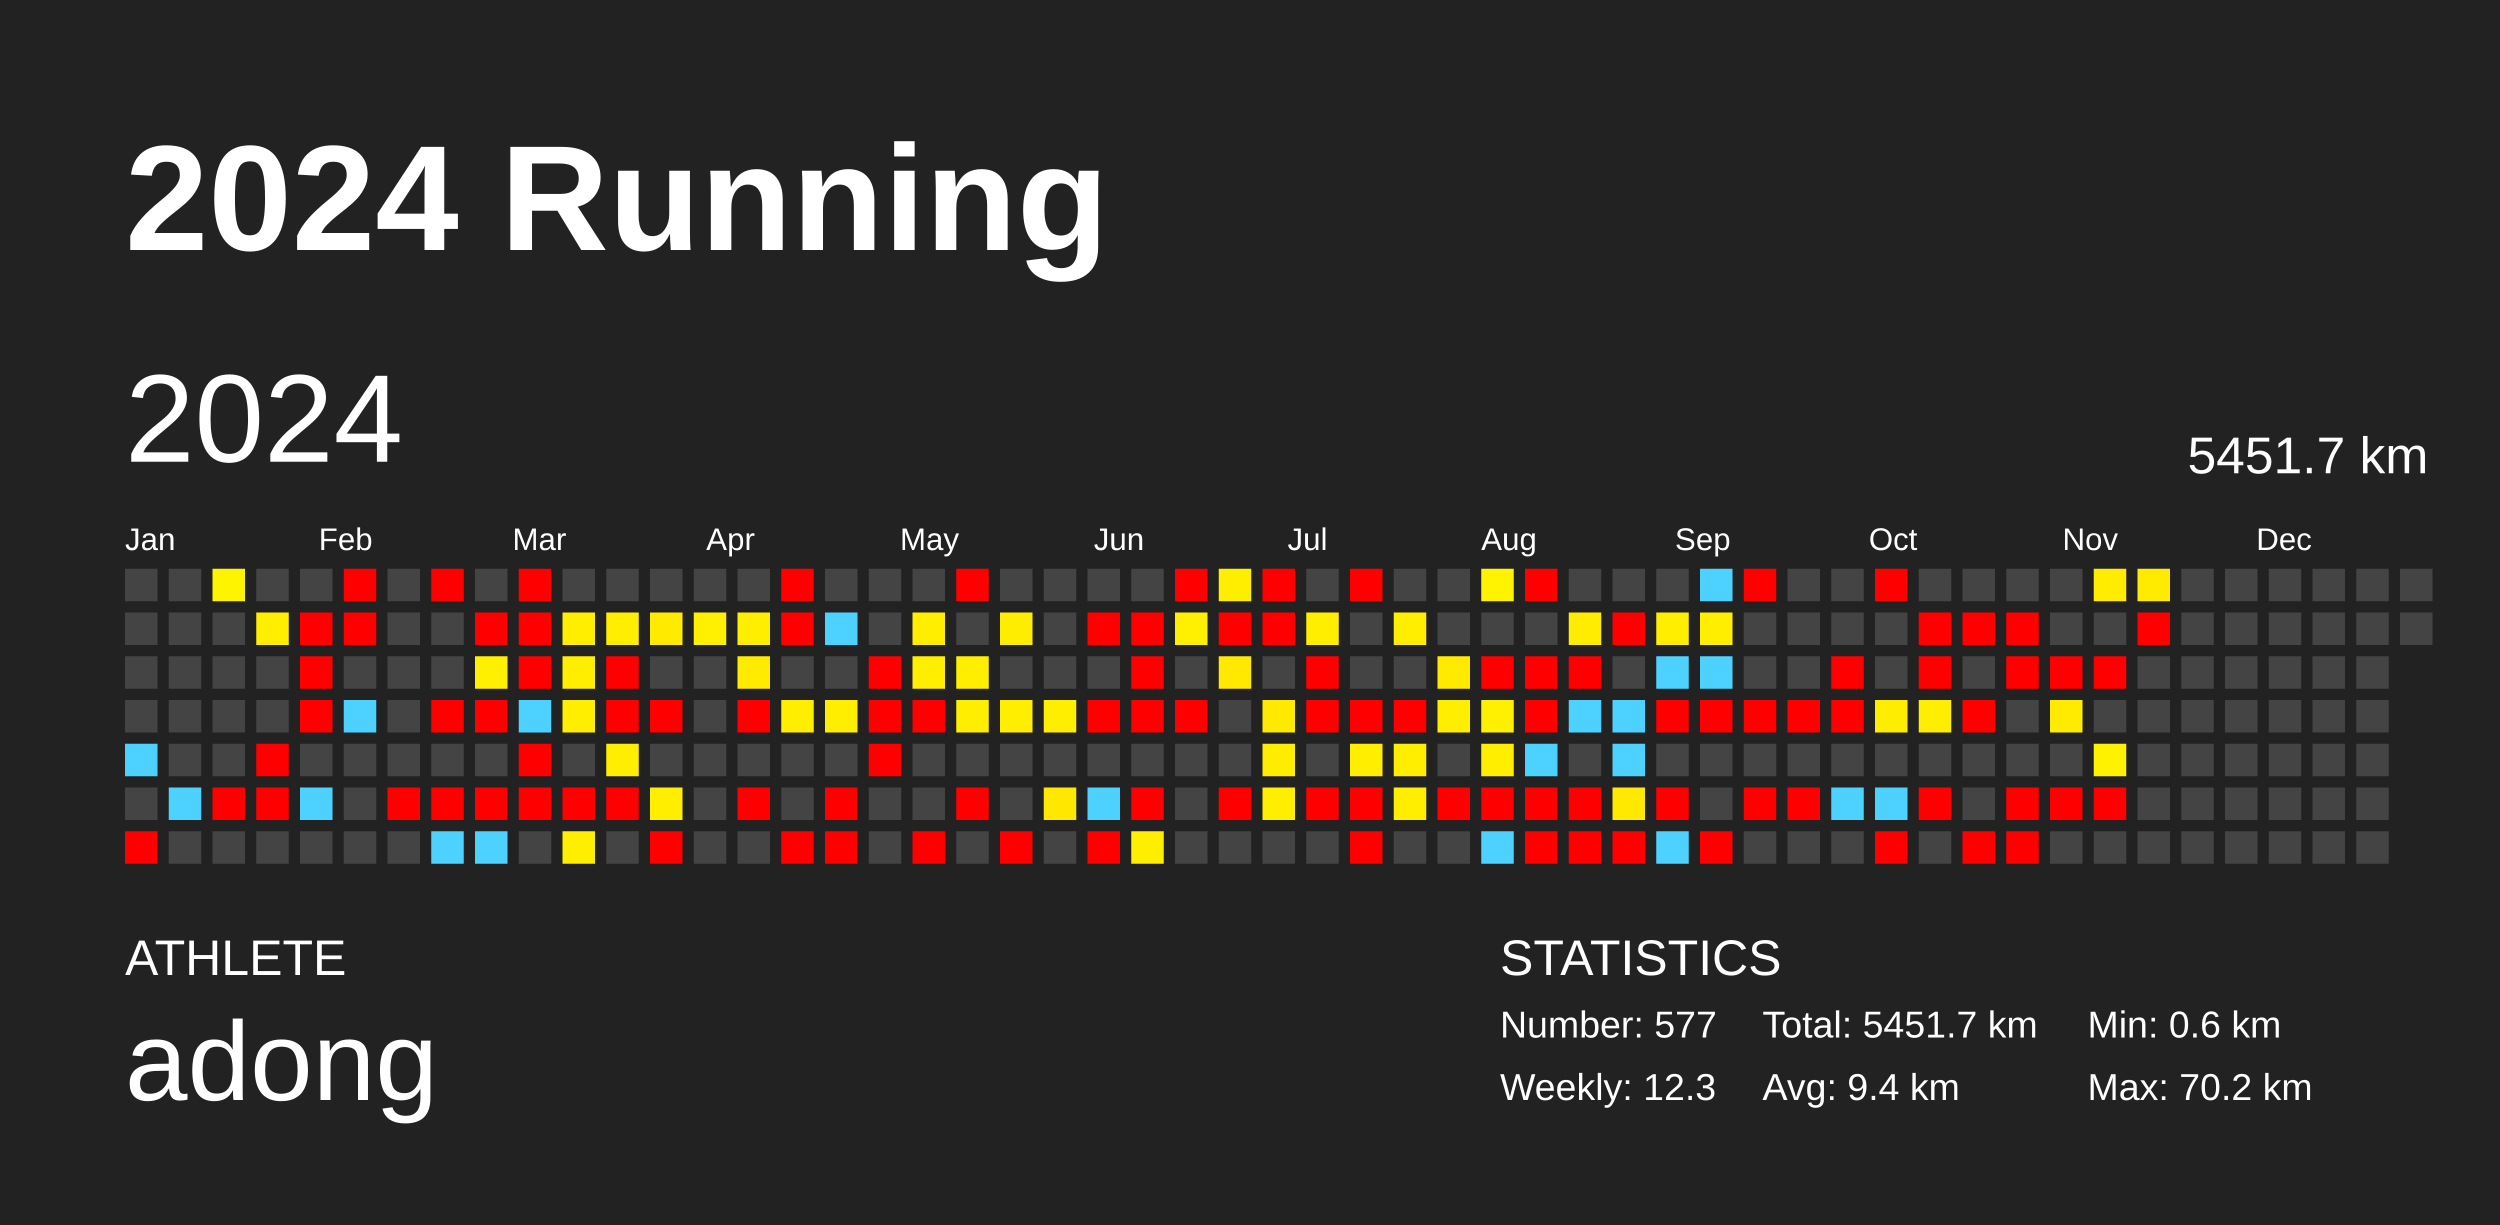
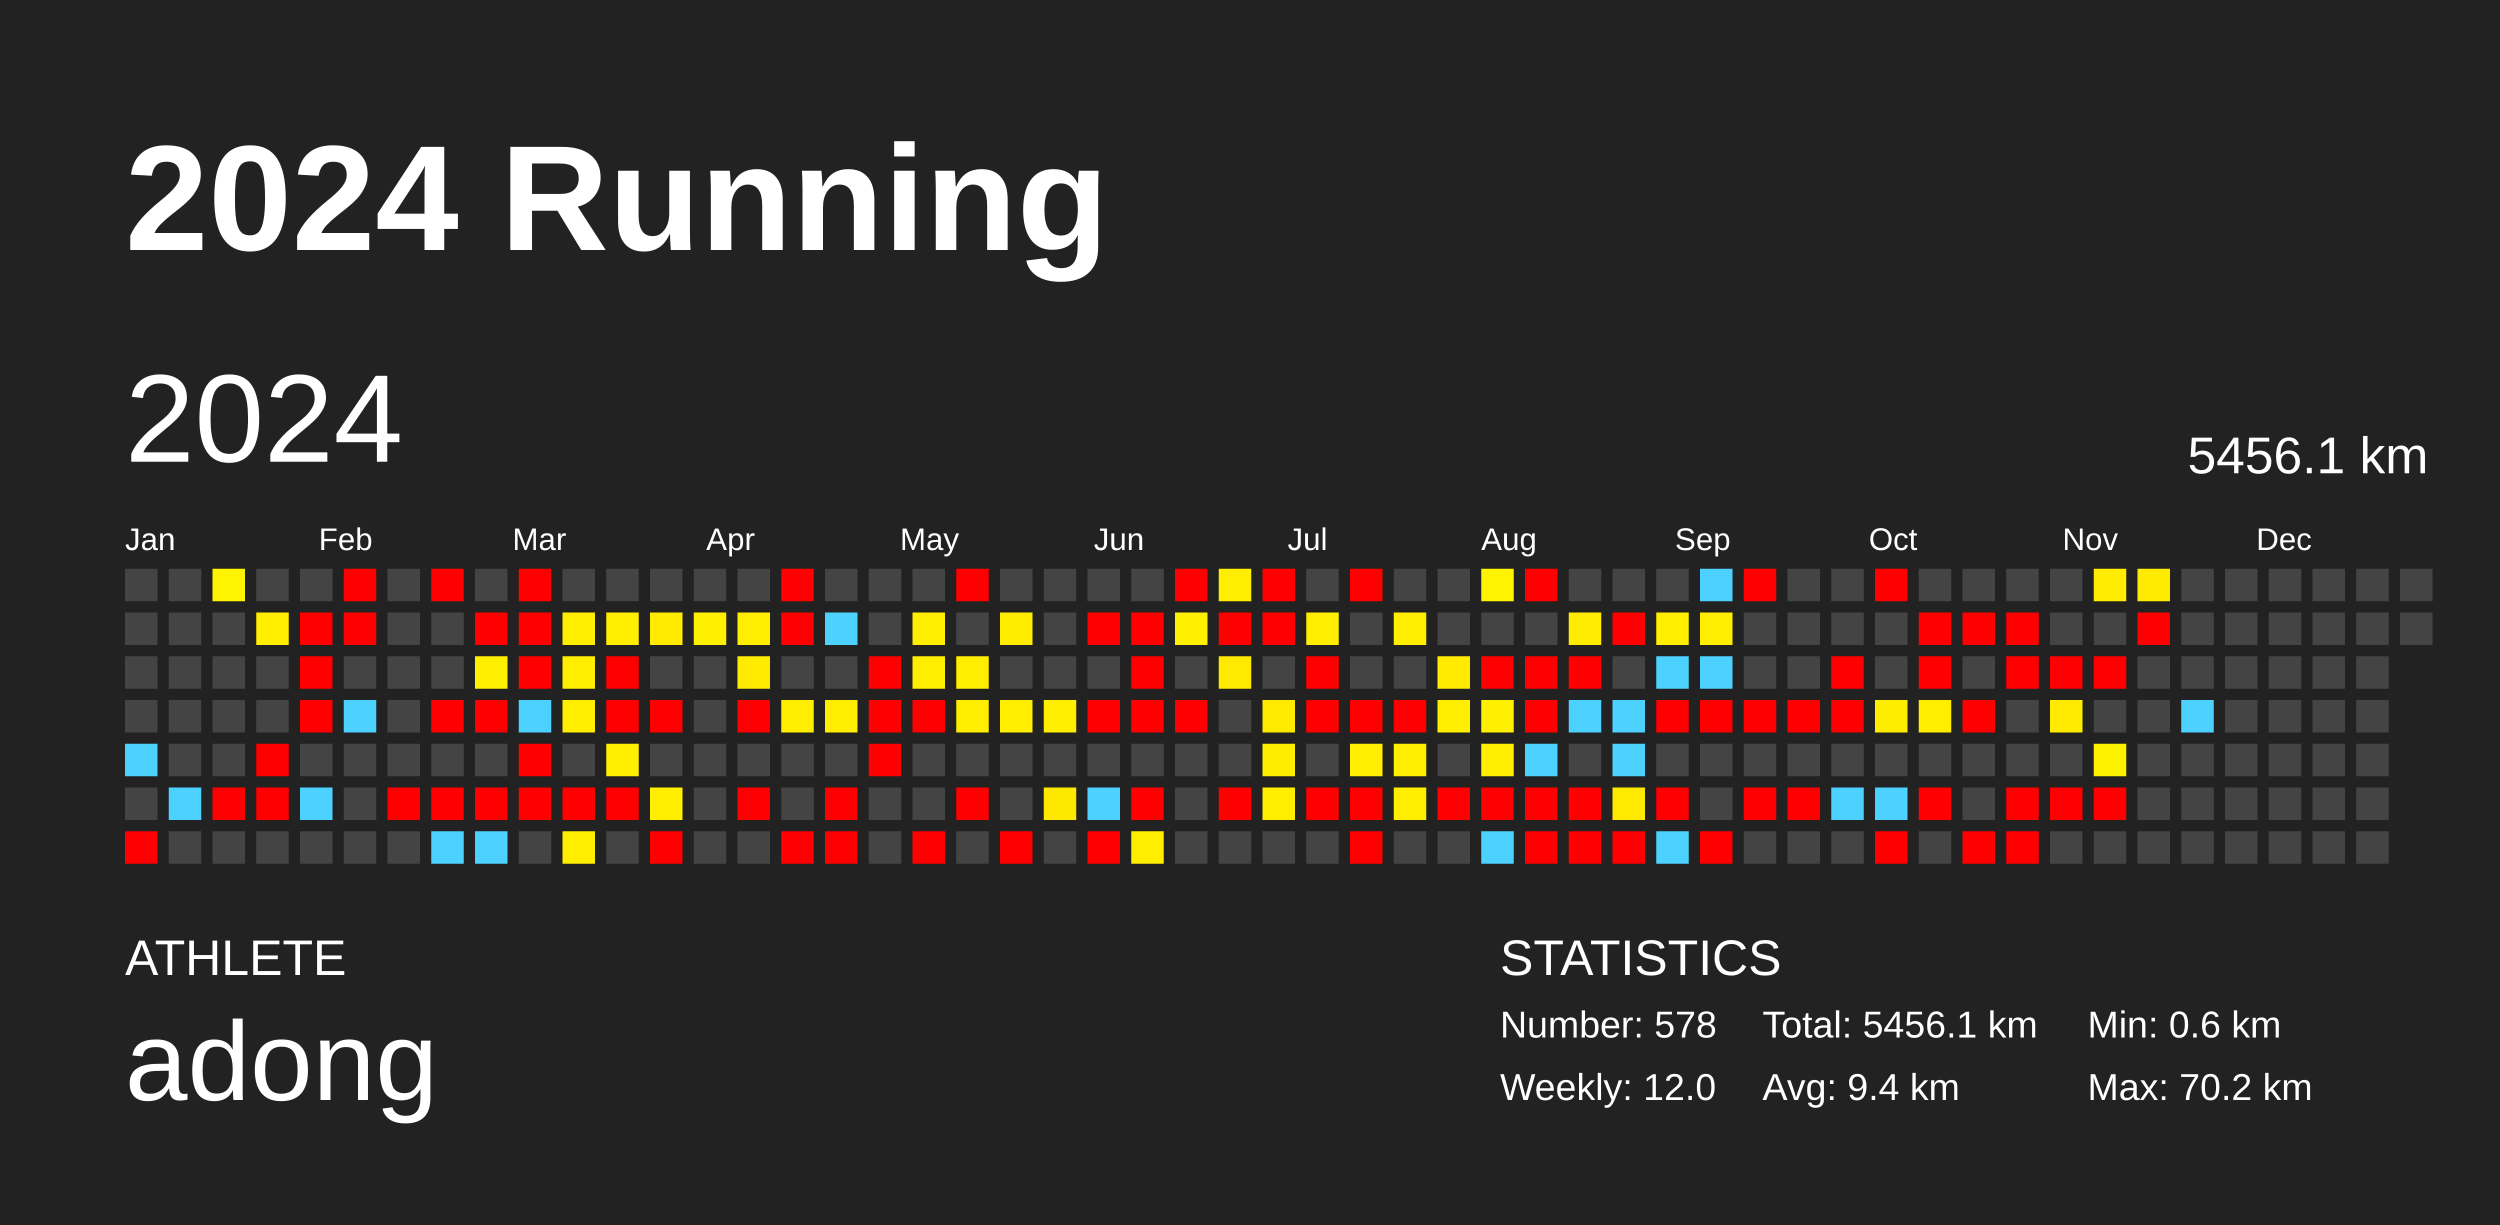
<svg xmlns="http://www.w3.org/2000/svg" baseProfile="full" height="98mm" version="1.1" viewBox="0,0,200,98" width="200mm">
  <defs />
  <rect fill="#222222" height="98" width="200" x="0" y="0" />
  <text fill="#FFFFFF" style="font-size:12px; font-family:Arial; font-weight:bold;" x="10" y="20">2024 Running</text>
  <text fill="#FFFFFF" style="font-size:4px; font-family:Arial" x="10" y="78">ATHLETE</text>
  <text fill="#FFFFFF" style="font-size:9px; font-family:Arial" x="10" y="88">adong</text>
  <text fill="#FFFFFF" style="font-size:4px; font-family:Arial" x="120" y="78">STATISTICS</text>
-   <text fill="#FFFFFF" style="font-size:3px; font-family:Arial" x="120" y="83">Number: 577</text>
-   <text fill="#FFFFFF" style="font-size:3px; font-family:Arial" x="120" y="88">Weekly: 12.3</text>
-   <text fill="#FFFFFF" style="font-size:3px; font-family:Arial" x="141" y="83">Total: 5451.7 km</text>
+   <text fill="#FFFFFF" style="font-size:3px; font-family:Arial" x="120" y="83">Number: 578</text>
+   <text fill="#FFFFFF" style="font-size:3px; font-family:Arial" x="120" y="88">Weekly: 12.0</text>
+   <text fill="#FFFFFF" style="font-size:3px; font-family:Arial" x="141" y="83">Total: 5456.1 km</text>
  <text fill="#FFFFFF" style="font-size:3px; font-family:Arial" x="141" y="88">Avg: 9.4 km</text>
  <text fill="#FFFFFF" style="font-size:3px; font-family:Arial" x="167" y="83">Min: 0.6 km</text>
  <text fill="#FFFFFF" style="font-size:3px; font-family:Arial" x="167" y="88">Max: 70.2 km</text>
  <text dominant-baseline="hanging" fill="#FFFFFF" style="font-size:10.0px; font-family:Arial;" x="10" y="30">2024</text>
-   <text dominant-baseline="hanging" fill="#FFFFFF" style="font-size:4.125px; font-family:Arial;" x="175" y="35">5451.7 km</text>
+   <text dominant-baseline="hanging" fill="#FFFFFF" style="font-size:4.125px; font-family:Arial;" x="175" y="35">5456.1 km</text>
  <text fill="#FFFFFF" style="font-size:2.5px; font-family:Arial" x="10.0" y="44">Jan</text>
  <text fill="#FFFFFF" style="font-size:2.5px; font-family:Arial" x="25.5" y="44">Feb</text>
  <text fill="#FFFFFF" style="font-size:2.5px; font-family:Arial" x="41.0" y="44">Mar</text>
  <text fill="#FFFFFF" style="font-size:2.5px; font-family:Arial" x="56.5" y="44">Apr</text>
  <text fill="#FFFFFF" style="font-size:2.5px; font-family:Arial" x="72.0" y="44">May</text>
  <text fill="#FFFFFF" style="font-size:2.5px; font-family:Arial" x="87.5" y="44">Jun</text>
  <text fill="#FFFFFF" style="font-size:2.5px; font-family:Arial" x="103.0" y="44">Jul</text>
  <text fill="#FFFFFF" style="font-size:2.5px; font-family:Arial" x="118.5" y="44">Aug</text>
  <text fill="#FFFFFF" style="font-size:2.5px; font-family:Arial" x="134.0" y="44">Sep</text>
  <text fill="#FFFFFF" style="font-size:2.5px; font-family:Arial" x="149.5" y="44">Oct</text>
  <text fill="#FFFFFF" style="font-size:2.5px; font-family:Arial" x="165.0" y="44">Nov</text>
  <text fill="#FFFFFF" style="font-size:2.5px; font-family:Arial" x="180.5" y="44">Dec</text>
  <rect fill="#444444" height="2.6" width="2.6" x="10.0" y="45.5" />
  <rect fill="#444444" height="2.6" width="2.6" x="10.0" y="49.0" />
  <rect fill="#444444" height="2.6" width="2.6" x="10.0" y="52.5" />
  <rect fill="#444444" height="2.6" width="2.6" x="10.0" y="56.0" />
  <rect fill="#4dd2ff" height="2.6" width="2.6" x="10.0" y="59.5" />
  <rect fill="#444444" height="2.6" width="2.6" x="10.0" y="63.0" />
  <rect fill="red" height="2.6" width="2.6" x="10.0" y="66.5" />
  <rect fill="#444444" height="2.6" width="2.6" x="13.5" y="45.5" />
  <rect fill="#444444" height="2.6" width="2.6" x="13.5" y="49.0" />
  <rect fill="#444444" height="2.6" width="2.6" x="13.5" y="52.5" />
  <rect fill="#444444" height="2.6" width="2.6" x="13.5" y="56.0" />
  <rect fill="#444444" height="2.6" width="2.6" x="13.5" y="59.5" />
  <rect fill="#4dd2ff" height="2.6" width="2.6" x="13.5" y="63.0" />
  <rect fill="#444444" height="2.6" width="2.6" x="13.5" y="66.5" />
  <rect fill="#fff400" height="2.6" width="2.6" x="17.0" y="45.5" />
  <rect fill="#444444" height="2.6" width="2.6" x="17.0" y="49.0" />
  <rect fill="#444444" height="2.6" width="2.6" x="17.0" y="52.5" />
  <rect fill="#444444" height="2.6" width="2.6" x="17.0" y="56.0" />
  <rect fill="#444444" height="2.6" width="2.6" x="17.0" y="59.5" />
  <rect fill="red" height="2.6" width="2.6" x="17.0" y="63.0" />
  <rect fill="#444444" height="2.6" width="2.6" x="17.0" y="66.5" />
  <rect fill="#444444" height="2.6" width="2.6" x="20.5" y="45.5" />
  <rect fill="#ffee00" height="2.6" width="2.6" x="20.5" y="49.0" />
  <rect fill="#444444" height="2.6" width="2.6" x="20.5" y="52.5" />
  <rect fill="#444444" height="2.6" width="2.6" x="20.5" y="56.0" />
  <rect fill="red" height="2.6" width="2.6" x="20.5" y="59.5" />
  <rect fill="red" height="2.6" width="2.6" x="20.5" y="63.0" />
  <rect fill="#444444" height="2.6" width="2.6" x="20.5" y="66.5" />
  <rect fill="#444444" height="2.6" width="2.6" x="24.0" y="45.5" />
  <rect fill="red" height="2.6" width="2.6" x="24.0" y="49.0" />
  <rect fill="red" height="2.6" width="2.6" x="24.0" y="52.5" />
  <rect fill="red" height="2.6" width="2.6" x="24.0" y="56.0" />
  <rect fill="#444444" height="2.6" width="2.6" x="24.0" y="59.5" />
  <rect fill="#4dd2ff" height="2.6" width="2.6" x="24.0" y="63.0" />
  <rect fill="#444444" height="2.6" width="2.6" x="24.0" y="66.5" />
  <rect fill="red" height="2.6" width="2.6" x="27.5" y="45.5" />
  <rect fill="red" height="2.6" width="2.6" x="27.5" y="49.0" />
  <rect fill="#444444" height="2.6" width="2.6" x="27.5" y="52.5" />
  <rect fill="#4dd2ff" height="2.6" width="2.6" x="27.5" y="56.0" />
  <rect fill="#444444" height="2.6" width="2.6" x="27.5" y="59.5" />
  <rect fill="#444444" height="2.6" width="2.6" x="27.5" y="63.0" />
  <rect fill="#444444" height="2.6" width="2.6" x="27.5" y="66.5" />
  <rect fill="#444444" height="2.6" width="2.6" x="31.0" y="45.5" />
  <rect fill="#444444" height="2.6" width="2.6" x="31.0" y="49.0" />
  <rect fill="#444444" height="2.6" width="2.6" x="31.0" y="52.5" />
  <rect fill="#444444" height="2.6" width="2.6" x="31.0" y="56.0" />
  <rect fill="#444444" height="2.6" width="2.6" x="31.0" y="59.5" />
  <rect fill="red" height="2.6" width="2.6" x="31.0" y="63.0" />
  <rect fill="#444444" height="2.6" width="2.6" x="31.0" y="66.5" />
  <rect fill="red" height="2.6" width="2.6" x="34.5" y="45.5" />
  <rect fill="#444444" height="2.6" width="2.6" x="34.5" y="49.0" />
  <rect fill="#444444" height="2.6" width="2.6" x="34.5" y="52.5" />
  <rect fill="red" height="2.6" width="2.6" x="34.5" y="56.0" />
  <rect fill="#444444" height="2.6" width="2.6" x="34.5" y="59.5" />
  <rect fill="red" height="2.6" width="2.6" x="34.5" y="63.0" />
  <rect fill="#4dd2ff" height="2.6" width="2.6" x="34.5" y="66.5" />
  <rect fill="#444444" height="2.6" width="2.6" x="38.0" y="45.5" />
  <rect fill="red" height="2.6" width="2.6" x="38.0" y="49.0" />
  <rect fill="#ffef00" height="2.6" width="2.6" x="38.0" y="52.5" />
  <rect fill="red" height="2.6" width="2.6" x="38.0" y="56.0" />
  <rect fill="#444444" height="2.6" width="2.6" x="38.0" y="59.5" />
  <rect fill="red" height="2.6" width="2.6" x="38.0" y="63.0" />
  <rect fill="#4dd2ff" height="2.6" width="2.6" x="38.0" y="66.5" />
  <rect fill="red" height="2.6" width="2.6" x="41.5" y="45.5" />
  <rect fill="red" height="2.6" width="2.6" x="41.5" y="49.0" />
  <rect fill="red" height="2.6" width="2.6" x="41.5" y="52.5" />
  <rect fill="#4dd2ff" height="2.6" width="2.6" x="41.5" y="56.0" />
  <rect fill="red" height="2.6" width="2.6" x="41.5" y="59.5" />
  <rect fill="red" height="2.6" width="2.6" x="41.5" y="63.0" />
  <rect fill="#444444" height="2.6" width="2.6" x="41.5" y="66.5" />
  <rect fill="#444444" height="2.6" width="2.6" x="45.0" y="45.5" />
  <rect fill="#ffee00" height="2.6" width="2.6" x="45.0" y="49.0" />
  <rect fill="#ffee00" height="2.6" width="2.6" x="45.0" y="52.5" />
  <rect fill="#ffee00" height="2.6" width="2.6" x="45.0" y="56.0" />
  <rect fill="#444444" height="2.6" width="2.6" x="45.0" y="59.5" />
  <rect fill="red" height="2.6" width="2.6" x="45.0" y="63.0" />
  <rect fill="#ffee00" height="2.6" width="2.6" x="45.0" y="66.5" />
  <rect fill="#444444" height="2.6" width="2.6" x="48.5" y="45.5" />
  <rect fill="#ffee00" height="2.6" width="2.6" x="48.5" y="49.0" />
  <rect fill="red" height="2.6" width="2.6" x="48.5" y="52.5" />
  <rect fill="red" height="2.6" width="2.6" x="48.5" y="56.0" />
  <rect fill="#ffee00" height="2.6" width="2.6" x="48.5" y="59.5" />
  <rect fill="red" height="2.6" width="2.6" x="48.5" y="63.0" />
  <rect fill="#444444" height="2.6" width="2.6" x="48.5" y="66.5" />
  <rect fill="#444444" height="2.6" width="2.6" x="52.0" y="45.5" />
  <rect fill="#ffea00" height="2.6" width="2.6" x="52.0" y="49.0" />
  <rect fill="#444444" height="2.6" width="2.6" x="52.0" y="52.5" />
  <rect fill="red" height="2.6" width="2.6" x="52.0" y="56.0" />
  <rect fill="#444444" height="2.6" width="2.6" x="52.0" y="59.5" />
  <rect fill="#ffee00" height="2.6" width="2.6" x="52.0" y="63.0" />
  <rect fill="red" height="2.6" width="2.6" x="52.0" y="66.5" />
  <rect fill="#444444" height="2.6" width="2.6" x="55.5" y="45.5" />
  <rect fill="#ffef00" height="2.6" width="2.6" x="55.5" y="49.0" />
  <rect fill="#444444" height="2.6" width="2.6" x="55.5" y="52.5" />
  <rect fill="#444444" height="2.6" width="2.6" x="55.5" y="56.0" />
  <rect fill="#444444" height="2.6" width="2.6" x="55.5" y="59.5" />
  <rect fill="#444444" height="2.6" width="2.6" x="55.5" y="63.0" />
  <rect fill="#444444" height="2.6" width="2.6" x="55.5" y="66.5" />
  <rect fill="#444444" height="2.6" width="2.6" x="59.0" y="45.5" />
  <rect fill="#ffee00" height="2.6" width="2.6" x="59.0" y="49.0" />
  <rect fill="#ffeb00" height="2.6" width="2.6" x="59.0" y="52.5" />
  <rect fill="red" height="2.6" width="2.6" x="59.0" y="56.0" />
  <rect fill="#444444" height="2.6" width="2.6" x="59.0" y="59.5" />
  <rect fill="red" height="2.6" width="2.6" x="59.0" y="63.0" />
  <rect fill="#444444" height="2.6" width="2.6" x="59.0" y="66.5" />
  <rect fill="red" height="2.6" width="2.6" x="62.5" y="45.5" />
  <rect fill="red" height="2.6" width="2.6" x="62.5" y="49.0" />
  <rect fill="#444444" height="2.6" width="2.6" x="62.5" y="52.5" />
  <rect fill="#ffee00" height="2.6" width="2.6" x="62.5" y="56.0" />
  <rect fill="#444444" height="2.6" width="2.6" x="62.5" y="59.5" />
  <rect fill="#444444" height="2.6" width="2.6" x="62.5" y="63.0" />
  <rect fill="red" height="2.6" width="2.6" x="62.5" y="66.5" />
  <rect fill="#444444" height="2.6" width="2.6" x="66.0" y="45.5" />
  <rect fill="#4dd2ff" height="2.6" width="2.6" x="66.0" y="49.0" />
  <rect fill="#444444" height="2.6" width="2.6" x="66.0" y="52.5" />
  <rect fill="#ffee00" height="2.6" width="2.6" x="66.0" y="56.0" />
  <rect fill="#444444" height="2.6" width="2.6" x="66.0" y="59.5" />
  <rect fill="red" height="2.6" width="2.6" x="66.0" y="63.0" />
  <rect fill="red" height="2.6" width="2.6" x="66.0" y="66.5" />
  <rect fill="#444444" height="2.6" width="2.6" x="69.5" y="45.5" />
  <rect fill="#444444" height="2.6" width="2.6" x="69.5" y="49.0" />
  <rect fill="red" height="2.6" width="2.6" x="69.5" y="52.5" />
  <rect fill="red" height="2.6" width="2.6" x="69.5" y="56.0" />
  <rect fill="red" height="2.6" width="2.6" x="69.5" y="59.5" />
  <rect fill="#444444" height="2.6" width="2.6" x="69.5" y="63.0" />
  <rect fill="#444444" height="2.6" width="2.6" x="69.5" y="66.5" />
  <rect fill="#444444" height="2.6" width="2.6" x="73.0" y="45.5" />
  <rect fill="#ffee00" height="2.6" width="2.6" x="73.0" y="49.0" />
  <rect fill="#ffee00" height="2.6" width="2.6" x="73.0" y="52.5" />
  <rect fill="red" height="2.6" width="2.6" x="73.0" y="56.0" />
  <rect fill="#444444" height="2.6" width="2.6" x="73.0" y="59.5" />
  <rect fill="#444444" height="2.6" width="2.6" x="73.0" y="63.0" />
  <rect fill="red" height="2.6" width="2.6" x="73.0" y="66.5" />
  <rect fill="red" height="2.6" width="2.6" x="76.5" y="45.5" />
  <rect fill="#444444" height="2.6" width="2.6" x="76.5" y="49.0" />
  <rect fill="#ffee00" height="2.6" width="2.6" x="76.5" y="52.5" />
  <rect fill="#ffee00" height="2.6" width="2.6" x="76.5" y="56.0" />
  <rect fill="#444444" height="2.6" width="2.6" x="76.5" y="59.5" />
  <rect fill="red" height="2.6" width="2.6" x="76.5" y="63.0" />
  <rect fill="#444444" height="2.6" width="2.6" x="76.5" y="66.5" />
  <rect fill="#444444" height="2.6" width="2.6" x="80.0" y="45.5" />
  <rect fill="#ffed00" height="2.6" width="2.6" x="80.0" y="49.0" />
  <rect fill="#444444" height="2.6" width="2.6" x="80.0" y="52.5" />
  <rect fill="#ffee00" height="2.6" width="2.6" x="80.0" y="56.0" />
  <rect fill="#444444" height="2.6" width="2.6" x="80.0" y="59.5" />
  <rect fill="#444444" height="2.6" width="2.6" x="80.0" y="63.0" />
  <rect fill="red" height="2.6" width="2.6" x="80.0" y="66.5" />
  <rect fill="#444444" height="2.6" width="2.6" x="83.5" y="45.5" />
  <rect fill="#444444" height="2.6" width="2.6" x="83.5" y="49.0" />
  <rect fill="#444444" height="2.6" width="2.6" x="83.5" y="52.5" />
  <rect fill="#ffee00" height="2.6" width="2.6" x="83.5" y="56.0" />
  <rect fill="#444444" height="2.6" width="2.6" x="83.5" y="59.5" />
  <rect fill="#ffe800" height="2.6" width="2.6" x="83.5" y="63.0" />
  <rect fill="#444444" height="2.6" width="2.6" x="83.5" y="66.5" />
  <rect fill="#444444" height="2.6" width="2.6" x="87.0" y="45.5" />
  <rect fill="red" height="2.6" width="2.6" x="87.0" y="49.0" />
  <rect fill="#444444" height="2.6" width="2.6" x="87.0" y="52.5" />
  <rect fill="red" height="2.6" width="2.6" x="87.0" y="56.0" />
  <rect fill="#444444" height="2.6" width="2.6" x="87.0" y="59.5" />
  <rect fill="#4dd2ff" height="2.6" width="2.6" x="87.0" y="63.0" />
  <rect fill="red" height="2.6" width="2.6" x="87.0" y="66.5" />
  <rect fill="#444444" height="2.6" width="2.6" x="90.5" y="45.5" />
  <rect fill="red" height="2.6" width="2.6" x="90.5" y="49.0" />
  <rect fill="red" height="2.6" width="2.6" x="90.5" y="52.5" />
  <rect fill="red" height="2.6" width="2.6" x="90.5" y="56.0" />
  <rect fill="#444444" height="2.6" width="2.6" x="90.5" y="59.5" />
  <rect fill="red" height="2.6" width="2.6" x="90.5" y="63.0" />
  <rect fill="#ffee00" height="2.6" width="2.6" x="90.5" y="66.5" />
  <rect fill="red" height="2.6" width="2.6" x="94.0" y="45.5" />
  <rect fill="#ffef00" height="2.6" width="2.6" x="94.0" y="49.0" />
  <rect fill="#444444" height="2.6" width="2.6" x="94.0" y="52.5" />
  <rect fill="red" height="2.6" width="2.6" x="94.0" y="56.0" />
  <rect fill="#444444" height="2.6" width="2.6" x="94.0" y="59.5" />
  <rect fill="#444444" height="2.6" width="2.6" x="94.0" y="63.0" />
  <rect fill="#444444" height="2.6" width="2.6" x="94.0" y="66.5" />
  <rect fill="#ffee00" height="2.6" width="2.6" x="97.5" y="45.5" />
  <rect fill="red" height="2.6" width="2.6" x="97.5" y="49.0" />
  <rect fill="#ffe900" height="2.6" width="2.6" x="97.5" y="52.5" />
  <rect fill="#444444" height="2.6" width="2.6" x="97.5" y="56.0" />
  <rect fill="#444444" height="2.6" width="2.6" x="97.5" y="59.5" />
  <rect fill="red" height="2.6" width="2.6" x="97.5" y="63.0" />
  <rect fill="#444444" height="2.6" width="2.6" x="97.5" y="66.5" />
  <rect fill="red" height="2.6" width="2.6" x="101.0" y="45.5" />
  <rect fill="red" height="2.6" width="2.6" x="101.0" y="49.0" />
  <rect fill="#444444" height="2.6" width="2.6" x="101.0" y="52.5" />
  <rect fill="#ffe900" height="2.6" width="2.6" x="101.0" y="56.0" />
  <rect fill="#ffed00" height="2.6" width="2.6" x="101.0" y="59.5" />
  <rect fill="#ffee00" height="2.6" width="2.6" x="101.0" y="63.0" />
  <rect fill="#444444" height="2.6" width="2.6" x="101.0" y="66.5" />
  <rect fill="#444444" height="2.6" width="2.6" x="104.5" y="45.5" />
  <rect fill="#ffee00" height="2.6" width="2.6" x="104.5" y="49.0" />
  <rect fill="red" height="2.6" width="2.6" x="104.5" y="52.5" />
  <rect fill="red" height="2.6" width="2.6" x="104.5" y="56.0" />
  <rect fill="#444444" height="2.6" width="2.6" x="104.5" y="59.5" />
  <rect fill="red" height="2.6" width="2.6" x="104.5" y="63.0" />
  <rect fill="#444444" height="2.6" width="2.6" x="104.5" y="66.5" />
  <rect fill="red" height="2.6" width="2.6" x="108.0" y="45.5" />
  <rect fill="#444444" height="2.6" width="2.6" x="108.0" y="49.0" />
  <rect fill="#444444" height="2.6" width="2.6" x="108.0" y="52.5" />
  <rect fill="red" height="2.6" width="2.6" x="108.0" y="56.0" />
  <rect fill="#ffee00" height="2.6" width="2.6" x="108.0" y="59.5" />
  <rect fill="red" height="2.6" width="2.6" x="108.0" y="63.0" />
  <rect fill="red" height="2.6" width="2.6" x="108.0" y="66.5" />
  <rect fill="#444444" height="2.6" width="2.6" x="111.5" y="45.5" />
  <rect fill="#ffee00" height="2.6" width="2.6" x="111.5" y="49.0" />
  <rect fill="#444444" height="2.6" width="2.6" x="111.5" y="52.5" />
  <rect fill="red" height="2.6" width="2.6" x="111.5" y="56.0" />
  <rect fill="#ffee00" height="2.6" width="2.6" x="111.5" y="59.5" />
  <rect fill="#ffee00" height="2.6" width="2.6" x="111.5" y="63.0" />
  <rect fill="#444444" height="2.6" width="2.6" x="111.5" y="66.5" />
  <rect fill="#444444" height="2.6" width="2.6" x="115.0" y="45.5" />
  <rect fill="#444444" height="2.6" width="2.6" x="115.0" y="49.0" />
  <rect fill="#ffea00" height="2.6" width="2.6" x="115.0" y="52.5" />
  <rect fill="#ffee00" height="2.6" width="2.6" x="115.0" y="56.0" />
  <rect fill="#444444" height="2.6" width="2.6" x="115.0" y="59.5" />
  <rect fill="red" height="2.6" width="2.6" x="115.0" y="63.0" />
  <rect fill="#444444" height="2.6" width="2.6" x="115.0" y="66.5" />
  <rect fill="#fff300" height="2.6" width="2.6" x="118.5" y="45.5" />
  <rect fill="#444444" height="2.6" width="2.6" x="118.5" y="49.0" />
  <rect fill="red" height="2.6" width="2.6" x="118.5" y="52.5" />
  <rect fill="#ffef00" height="2.6" width="2.6" x="118.5" y="56.0" />
  <rect fill="#ffee00" height="2.6" width="2.6" x="118.5" y="59.5" />
  <rect fill="red" height="2.6" width="2.6" x="118.5" y="63.0" />
  <rect fill="#4dd2ff" height="2.6" width="2.6" x="118.5" y="66.5" />
  <rect fill="red" height="2.6" width="2.6" x="122.0" y="45.5" />
  <rect fill="#444444" height="2.6" width="2.6" x="122.0" y="49.0" />
  <rect fill="red" height="2.6" width="2.6" x="122.0" y="52.5" />
  <rect fill="red" height="2.6" width="2.6" x="122.0" y="56.0" />
  <rect fill="#4dd2ff" height="2.6" width="2.6" x="122.0" y="59.5" />
  <rect fill="red" height="2.6" width="2.6" x="122.0" y="63.0" />
  <rect fill="red" height="2.6" width="2.6" x="122.0" y="66.5" />
  <rect fill="#444444" height="2.6" width="2.6" x="125.5" y="45.5" />
  <rect fill="#ffec00" height="2.6" width="2.6" x="125.5" y="49.0" />
  <rect fill="red" height="2.6" width="2.6" x="125.5" y="52.5" />
  <rect fill="#4dd2ff" height="2.6" width="2.6" x="125.5" y="56.0" />
  <rect fill="#444444" height="2.6" width="2.6" x="125.5" y="59.5" />
  <rect fill="red" height="2.6" width="2.6" x="125.5" y="63.0" />
  <rect fill="red" height="2.6" width="2.6" x="125.5" y="66.5" />
  <rect fill="#444444" height="2.6" width="2.6" x="129.0" y="45.5" />
  <rect fill="red" height="2.6" width="2.6" x="129.0" y="49.0" />
  <rect fill="#444444" height="2.6" width="2.6" x="129.0" y="52.5" />
  <rect fill="#4dd2ff" height="2.6" width="2.6" x="129.0" y="56.0" />
  <rect fill="#4dd2ff" height="2.6" width="2.6" x="129.0" y="59.5" />
  <rect fill="#ffe900" height="2.6" width="2.6" x="129.0" y="63.0" />
  <rect fill="red" height="2.6" width="2.6" x="129.0" y="66.5" />
  <rect fill="#444444" height="2.6" width="2.6" x="132.5" y="45.5" />
  <rect fill="#ffee00" height="2.6" width="2.6" x="132.5" y="49.0" />
  <rect fill="#4dd2ff" height="2.6" width="2.6" x="132.5" y="52.5" />
  <rect fill="red" height="2.6" width="2.6" x="132.5" y="56.0" />
  <rect fill="#444444" height="2.6" width="2.6" x="132.5" y="59.5" />
  <rect fill="red" height="2.6" width="2.6" x="132.5" y="63.0" />
  <rect fill="#4dd2ff" height="2.6" width="2.6" x="132.5" y="66.5" />
  <rect fill="#4dd2ff" height="2.6" width="2.6" x="136.0" y="45.5" />
  <rect fill="#ffee00" height="2.6" width="2.6" x="136.0" y="49.0" />
  <rect fill="#4dd2ff" height="2.6" width="2.6" x="136.0" y="52.5" />
  <rect fill="red" height="2.6" width="2.6" x="136.0" y="56.0" />
  <rect fill="#444444" height="2.6" width="2.6" x="136.0" y="59.5" />
  <rect fill="#444444" height="2.6" width="2.6" x="136.0" y="63.0" />
  <rect fill="red" height="2.6" width="2.6" x="136.0" y="66.5" />
  <rect fill="red" height="2.6" width="2.6" x="139.5" y="45.5" />
  <rect fill="#444444" height="2.6" width="2.6" x="139.5" y="49.0" />
  <rect fill="#444444" height="2.6" width="2.6" x="139.5" y="52.5" />
  <rect fill="red" height="2.6" width="2.6" x="139.5" y="56.0" />
  <rect fill="#444444" height="2.6" width="2.6" x="139.5" y="59.5" />
  <rect fill="red" height="2.6" width="2.6" x="139.5" y="63.0" />
  <rect fill="#444444" height="2.6" width="2.6" x="139.5" y="66.5" />
  <rect fill="#444444" height="2.6" width="2.6" x="143.0" y="45.5" />
  <rect fill="#444444" height="2.6" width="2.6" x="143.0" y="49.0" />
  <rect fill="#444444" height="2.6" width="2.6" x="143.0" y="52.5" />
  <rect fill="red" height="2.6" width="2.6" x="143.0" y="56.0" />
  <rect fill="#444444" height="2.6" width="2.6" x="143.0" y="59.5" />
  <rect fill="red" height="2.6" width="2.6" x="143.0" y="63.0" />
  <rect fill="#444444" height="2.6" width="2.6" x="143.0" y="66.5" />
  <rect fill="#444444" height="2.6" width="2.6" x="146.5" y="45.5" />
  <rect fill="#444444" height="2.6" width="2.6" x="146.5" y="49.0" />
  <rect fill="red" height="2.6" width="2.6" x="146.5" y="52.5" />
  <rect fill="red" height="2.6" width="2.6" x="146.5" y="56.0" />
  <rect fill="#444444" height="2.6" width="2.6" x="146.5" y="59.5" />
  <rect fill="#4dd2ff" height="2.6" width="2.6" x="146.5" y="63.0" />
  <rect fill="#444444" height="2.6" width="2.6" x="146.5" y="66.5" />
  <rect fill="red" height="2.6" width="2.6" x="150.0" y="45.5" />
  <rect fill="#444444" height="2.6" width="2.6" x="150.0" y="49.0" />
  <rect fill="#444444" height="2.6" width="2.6" x="150.0" y="52.5" />
  <rect fill="#ffed00" height="2.6" width="2.6" x="150.0" y="56.0" />
  <rect fill="#444444" height="2.6" width="2.6" x="150.0" y="59.5" />
  <rect fill="#4dd2ff" height="2.6" width="2.6" x="150.0" y="63.0" />
  <rect fill="red" height="2.6" width="2.6" x="150.0" y="66.5" />
  <rect fill="#444444" height="2.6" width="2.6" x="153.5" y="45.5" />
  <rect fill="red" height="2.6" width="2.6" x="153.5" y="49.0" />
  <rect fill="red" height="2.6" width="2.6" x="153.5" y="52.5" />
  <rect fill="#ffee00" height="2.6" width="2.6" x="153.5" y="56.0" />
  <rect fill="#444444" height="2.6" width="2.6" x="153.5" y="59.5" />
  <rect fill="red" height="2.6" width="2.6" x="153.5" y="63.0" />
  <rect fill="#444444" height="2.6" width="2.6" x="153.5" y="66.5" />
  <rect fill="#444444" height="2.6" width="2.6" x="157.0" y="45.5" />
  <rect fill="red" height="2.6" width="2.6" x="157.0" y="49.0" />
  <rect fill="#444444" height="2.6" width="2.6" x="157.0" y="52.5" />
  <rect fill="red" height="2.6" width="2.6" x="157.0" y="56.0" />
  <rect fill="#444444" height="2.6" width="2.6" x="157.0" y="59.5" />
  <rect fill="#444444" height="2.6" width="2.6" x="157.0" y="63.0" />
  <rect fill="red" height="2.6" width="2.6" x="157.0" y="66.5" />
  <rect fill="#444444" height="2.6" width="2.6" x="160.5" y="45.5" />
  <rect fill="red" height="2.6" width="2.6" x="160.5" y="49.0" />
  <rect fill="red" height="2.6" width="2.6" x="160.5" y="52.5" />
  <rect fill="#444444" height="2.6" width="2.6" x="160.5" y="56.0" />
  <rect fill="#444444" height="2.6" width="2.6" x="160.5" y="59.5" />
  <rect fill="red" height="2.6" width="2.6" x="160.5" y="63.0" />
  <rect fill="red" height="2.6" width="2.6" x="160.5" y="66.5" />
  <rect fill="#444444" height="2.6" width="2.6" x="164.0" y="45.5" />
  <rect fill="#444444" height="2.6" width="2.6" x="164.0" y="49.0" />
  <rect fill="red" height="2.6" width="2.6" x="164.0" y="52.5" />
  <rect fill="#ffeb00" height="2.6" width="2.6" x="164.0" y="56.0" />
  <rect fill="#444444" height="2.6" width="2.6" x="164.0" y="59.5" />
  <rect fill="red" height="2.6" width="2.6" x="164.0" y="63.0" />
  <rect fill="#444444" height="2.6" width="2.6" x="164.0" y="66.5" />
  <rect fill="#ffec00" height="2.6" width="2.6" x="167.5" y="45.5" />
  <rect fill="#444444" height="2.6" width="2.6" x="167.5" y="49.0" />
  <rect fill="red" height="2.6" width="2.6" x="167.5" y="52.5" />
  <rect fill="#444444" height="2.6" width="2.6" x="167.5" y="56.0" />
  <rect fill="#fff200" height="2.6" width="2.6" x="167.5" y="59.5" />
  <rect fill="red" height="2.6" width="2.6" x="167.5" y="63.0" />
  <rect fill="#444444" height="2.6" width="2.6" x="167.5" y="66.5" />
  <rect fill="#ffeb00" height="2.6" width="2.6" x="171.0" y="45.5" />
  <rect fill="red" height="2.6" width="2.6" x="171.0" y="49.0" />
  <rect fill="#444444" height="2.6" width="2.6" x="171.0" y="52.5" />
  <rect fill="#444444" height="2.6" width="2.6" x="171.0" y="56.0" />
  <rect fill="#444444" height="2.6" width="2.6" x="171.0" y="59.5" />
  <rect fill="#444444" height="2.6" width="2.6" x="171.0" y="63.0" />
  <rect fill="#444444" height="2.6" width="2.6" x="171.0" y="66.5" />
  <rect fill="#444444" height="2.6" width="2.6" x="174.5" y="45.5" />
  <rect fill="#444444" height="2.6" width="2.6" x="174.5" y="49.0" />
  <rect fill="#444444" height="2.6" width="2.6" x="174.5" y="52.5" />
-   <rect fill="#444444" height="2.6" width="2.6" x="174.5" y="56.0" />
+   <rect fill="#4dd2ff" height="2.6" width="2.6" x="174.5" y="56.0" />
  <rect fill="#444444" height="2.6" width="2.6" x="174.5" y="59.5" />
  <rect fill="#444444" height="2.6" width="2.6" x="174.5" y="63.0" />
  <rect fill="#444444" height="2.6" width="2.6" x="174.5" y="66.5" />
  <rect fill="#444444" height="2.6" width="2.6" x="178.0" y="45.5" />
  <rect fill="#444444" height="2.6" width="2.6" x="178.0" y="49.0" />
  <rect fill="#444444" height="2.6" width="2.6" x="178.0" y="52.5" />
  <rect fill="#444444" height="2.6" width="2.6" x="178.0" y="56.0" />
  <rect fill="#444444" height="2.6" width="2.6" x="178.0" y="59.5" />
  <rect fill="#444444" height="2.6" width="2.6" x="178.0" y="63.0" />
  <rect fill="#444444" height="2.6" width="2.6" x="178.0" y="66.5" />
  <rect fill="#444444" height="2.6" width="2.6" x="181.5" y="45.5" />
  <rect fill="#444444" height="2.6" width="2.6" x="181.5" y="49.0" />
  <rect fill="#444444" height="2.6" width="2.6" x="181.5" y="52.5" />
  <rect fill="#444444" height="2.6" width="2.6" x="181.5" y="56.0" />
  <rect fill="#444444" height="2.6" width="2.6" x="181.5" y="59.5" />
  <rect fill="#444444" height="2.6" width="2.6" x="181.5" y="63.0" />
  <rect fill="#444444" height="2.6" width="2.6" x="181.5" y="66.5" />
  <rect fill="#444444" height="2.6" width="2.6" x="185.0" y="45.5" />
  <rect fill="#444444" height="2.6" width="2.6" x="185.0" y="49.0" />
  <rect fill="#444444" height="2.6" width="2.6" x="185.0" y="52.5" />
  <rect fill="#444444" height="2.6" width="2.6" x="185.0" y="56.0" />
  <rect fill="#444444" height="2.6" width="2.6" x="185.0" y="59.5" />
  <rect fill="#444444" height="2.6" width="2.6" x="185.0" y="63.0" />
  <rect fill="#444444" height="2.6" width="2.6" x="185.0" y="66.5" />
  <rect fill="#444444" height="2.6" width="2.6" x="188.5" y="45.5" />
  <rect fill="#444444" height="2.6" width="2.6" x="188.5" y="49.0" />
  <rect fill="#444444" height="2.6" width="2.6" x="188.5" y="52.5" />
  <rect fill="#444444" height="2.6" width="2.6" x="188.5" y="56.0" />
  <rect fill="#444444" height="2.6" width="2.6" x="188.5" y="59.5" />
  <rect fill="#444444" height="2.6" width="2.6" x="188.5" y="63.0" />
  <rect fill="#444444" height="2.6" width="2.6" x="188.5" y="66.5" />
  <rect fill="#444444" height="2.6" width="2.6" x="192.0" y="45.5" />
  <rect fill="#444444" height="2.6" width="2.6" x="192.0" y="49.0" />
</svg>
